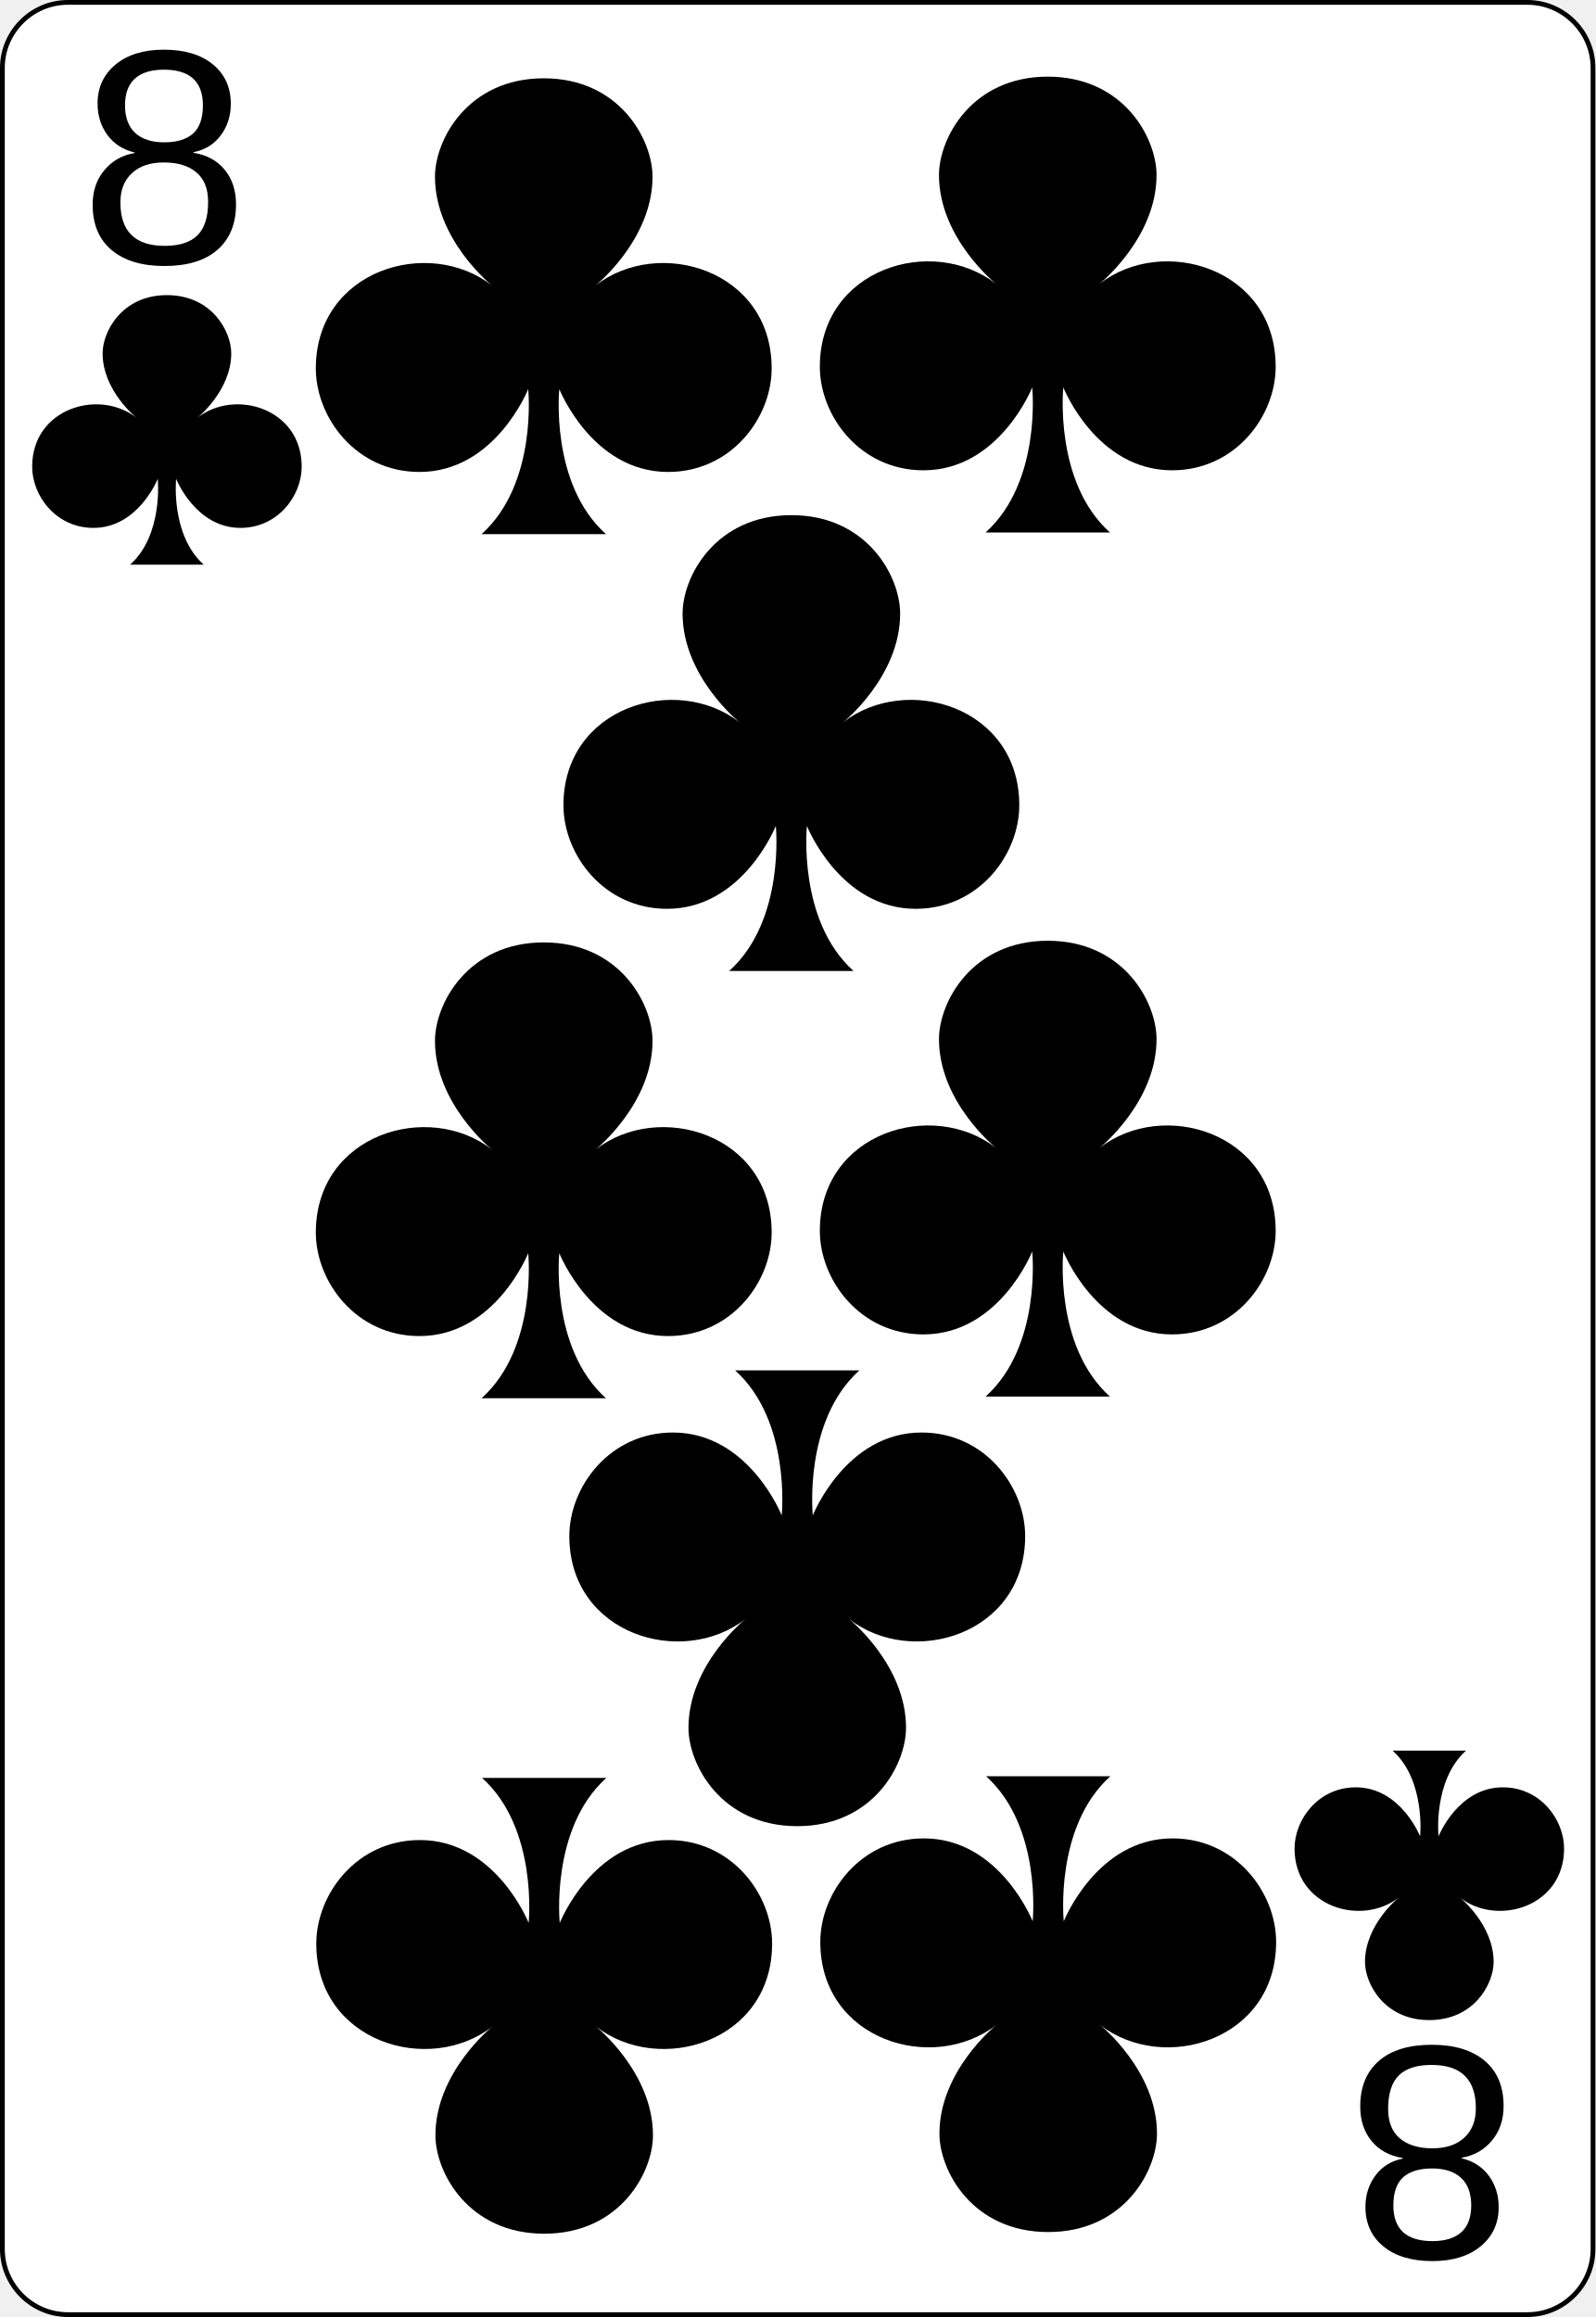
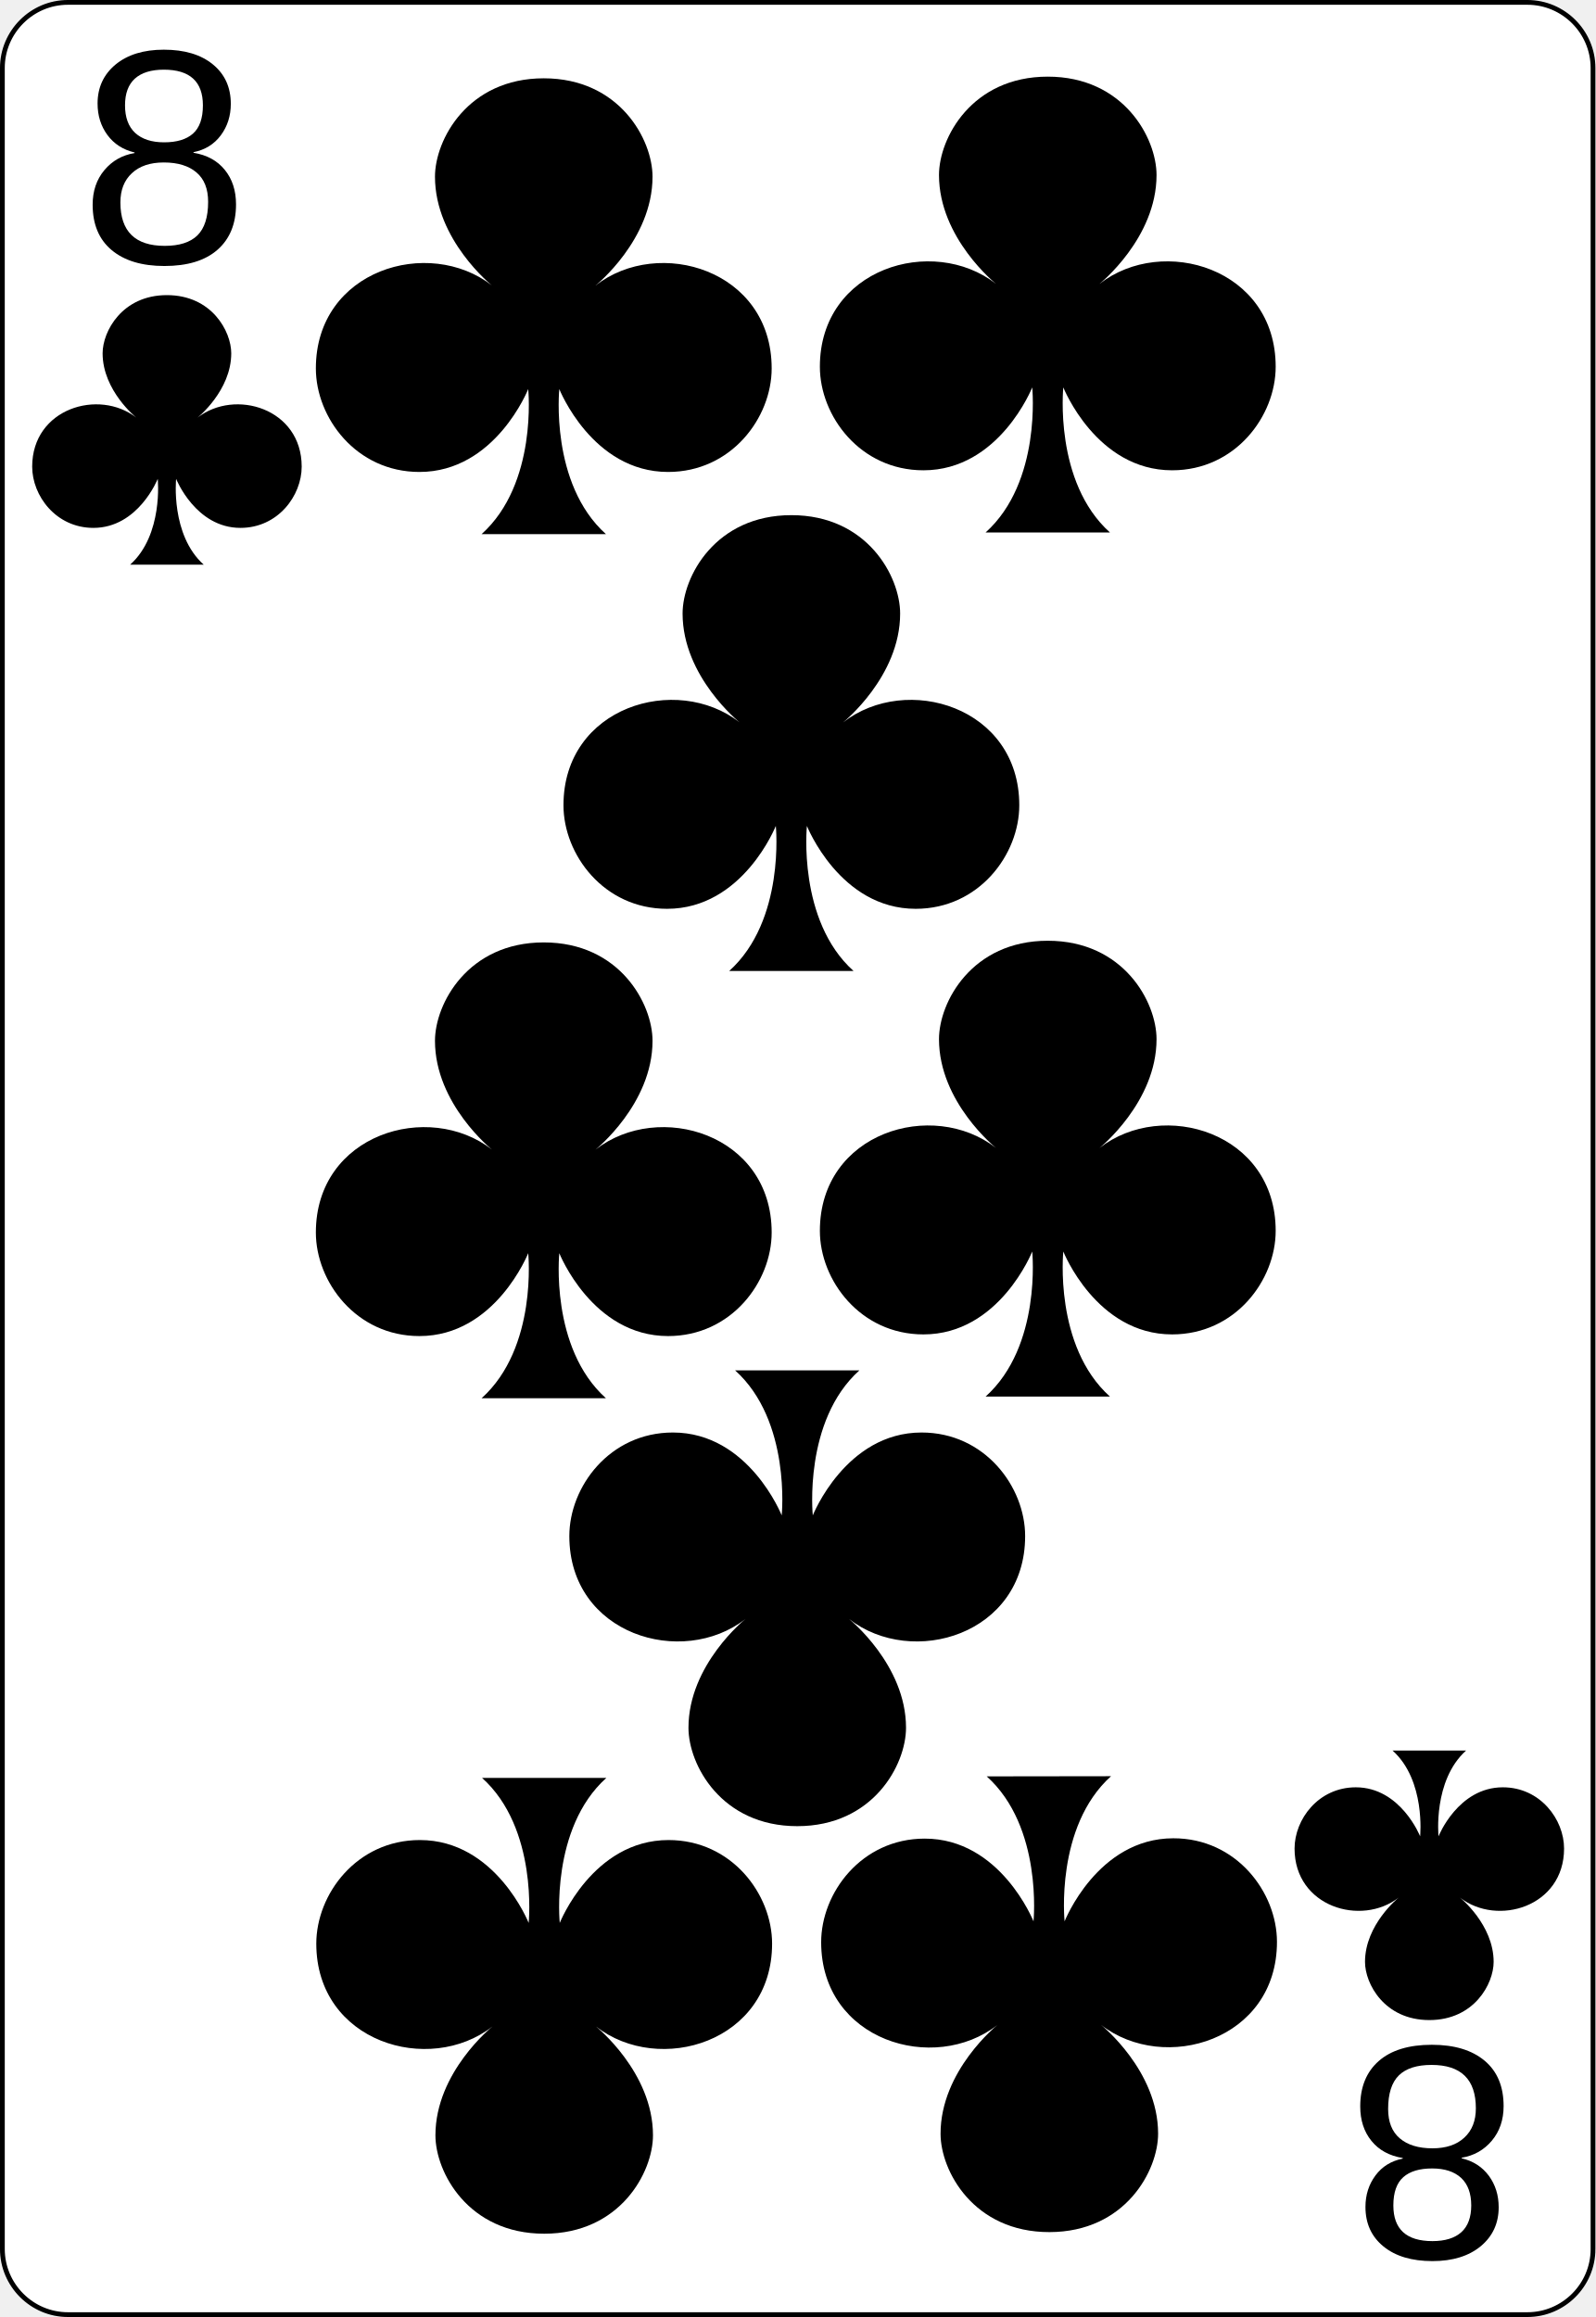
- <svg xmlns="http://www.w3.org/2000/svg" xmlns:xlink="http://www.w3.org/1999/xlink" width="167.087pt" height="242.667pt" viewBox="0 0 167.087 242.667" xml:space="preserve" id="svg2" version="1.1">
-   <defs id="defs41">
-     <radialGradient xlink:href="#linearGradient2984" id="radialGradient3760" cx="48.231" cy="18.138" fx="48.231" fy="18.138" r="9.5" gradientUnits="userSpaceOnUse" gradientTransform="matrix(-1.560526,0.01828294,-0.02684055,-2.290953,123.9838,58.80911)" />
-     <linearGradient id="linearGradient2984">
-       <stop style="stop-color:#000000;stop-opacity:1;" offset="0" id="stop2986" />
-       <stop style="stop-color:#000000;stop-opacity:0.656;" offset="1" id="stop2988" />
+ <svg xmlns="http://www.w3.org/2000/svg" xml:space="preserve" width="222.783" height="323.556" viewBox="0 0 167.087 242.667">
+   <defs>
+     <linearGradient id="a">
+       <stop offset="0" style="stop-color:#000;stop-opacity:1" />
+       <stop offset="1" style="stop-color:#000;stop-opacity:.656" />
    </linearGradient>
-     <radialGradient xlink:href="#linearGradient3784" id="radialGradient3792" cx="171.487" cy="511.223" fx="171.487" fy="511.223" r="81.903" gradientTransform="matrix(1.152989,-0.6739155,0.3948202,0.6754904,-233.6326,270.4008)" gradientUnits="userSpaceOnUse" />
-     <linearGradient id="linearGradient3784">
-       <stop style="stop-color:#ffffff;stop-opacity:0.534;" offset="0" id="stop3786" />
-       <stop style="stop-color:#000000;stop-opacity:0;" offset="1" id="stop3788" />
+     <linearGradient id="b">
+       <stop offset="0" style="stop-color:#fff;stop-opacity:.534" />
+       <stop offset="1" style="stop-color:#000;stop-opacity:0" />
    </linearGradient>
-     <radialGradient r="81.903" fy="511.223" fx="171.487" cy="511.223" cx="171.487" gradientTransform="matrix(1.152989,-0.6739155,0.3948202,0.6754904,-233.6326,270.4008)" gradientUnits="userSpaceOnUse" id="radialGradient3855" xlink:href="#linearGradient3784-4" />
-     <linearGradient id="linearGradient3784-4">
-       <stop style="stop-color:#ffffff;stop-opacity:0.519;" offset="0" id="stop3786-8" />
-       <stop style="stop-color:#000000;stop-opacity:0;" offset="1" id="stop3788-6" />
+     <linearGradient id="c">
+       <stop offset="0" style="stop-color:#fff;stop-opacity:.519" />
+       <stop offset="1" style="stop-color:#000;stop-opacity:0" />
    </linearGradient>
-     <radialGradient r="81.903" fy="461.841" fx="181.694" cy="461.841" cx="181.694" gradientTransform="matrix(1.152989,-0.6739155,0.3948202,0.6754904,-233.6326,270.4008)" gradientUnits="userSpaceOnUse" id="radialGradient3916" xlink:href="#linearGradient3784-3" />
-     <linearGradient id="linearGradient3784-3">
-       <stop style="stop-color:#ffffff;stop-opacity:0.702;" offset="0" id="stop3786-86" />
-       <stop style="stop-color:#000000;stop-opacity:0;" offset="1" id="stop3788-2" />
+     <linearGradient id="d">
+       <stop offset="0" style="stop-color:#fff;stop-opacity:.702" />
+       <stop offset="1" style="stop-color:#000;stop-opacity:0" />
    </linearGradient>
  </defs>
-   <g id="Layer_x0020_1" style="fill-rule:nonzero;clip-rule:nonzero;stroke:#000000;stroke-miterlimit:4;">
-     <path style="fill:#FFFFFF;stroke-width:0.5;" d="M166.837,235.548c0,3.777-3.087,6.869-6.871,6.869H7.111c-3.775,0-6.861-3.092-6.861-6.869V7.12C0.25,3.343,3.336,0.25,7.111,0.25h152.855    c3.784,0,6.871,3.093,6.871,6.87v228.428z" id="path5" />
-     <g style="stroke:none;" id="g7">
-       <g id="g9">
- 				
- 			</g>
-     </g>
-     <g id="g15">
- 			
- 		</g>
-     <g id="g19">
- 			
- 		</g>
-     <g style="stroke:none;" id="g23">
-       <g id="g25">
- 				
- 			</g>
-     </g>
-     <g style="stroke:none;" id="g31">
-       <g id="g33">
- 				
- 			</g>
-     </g>
+   <g style="fill-rule:nonzero;clip-rule:nonzero;stroke:#000;stroke-miterlimit:4">
+     <path d="M166.837 235.548c0 3.777-3.087 6.869-6.871 6.869H7.11c-3.775 0-6.861-3.092-6.861-6.87V7.12C.25 3.343 3.336.25 7.11.25h152.856c3.784 0 6.87 3.093 6.87 6.87v228.428z" style="fill:#fff;stroke-width:.5" />
  </g>
-   <text xml:space="preserve" style="font-size:32px;font-style:normal;font-weight:normal;line-height:125%;letter-spacing:0px;word-spacing:0px;fill:#000000;fill-opacity:1;stroke:none;font-family:Bitstream Vera Sans" x="8.311" y="27.548" id="text3788">
-     <tspan id="tspan3790" x="8.311" y="27.548" style="font-style:normal;font-variant:normal;font-weight:normal;font-stretch:normal;font-family:Arial;-inkscape-font-specification:Arial">8</tspan>
+   <text xml:space="preserve" x="8.311" y="27.548" style="font-size:32px;font-style:normal;font-weight:400;line-height:125%;letter-spacing:0;word-spacing:0;fill:#000;fill-opacity:1;stroke:none;font-family:Bitstream Vera Sans">
+     <tspan x="8.311" y="27.548" style="font-style:normal;font-variant:normal;font-weight:400;font-stretch:normal;font-family:Arial;-inkscape-font-specification:Arial">8</tspan>
  </text>
-   <g transform="matrix(1.485651,0,0,1.485651,-54.02466,10.01807)" id="layer1-1-4">
-     <path id="cl-9" d="m 50.291,22.698 c 0,0 2.375,-1.9 2.375,-4.534 0,-1.542 -1.369,-4.102 -4.534,-4.102 -3.165,0 -4.534,2.561 -4.534,4.102 0,2.634 2.375,4.534 2.375,4.534 -2.638,-2.055 -7.341,-0.652 -7.341,3.455 0,2.056 1.68,4.318 4.318,4.318 3.165,0 4.534,-3.455 4.534,-3.455 0,0 0.402,3.938 -1.943,6.046 h 5.182 c -2.345,-2.107 -1.943,-6.046 -1.943,-6.046 0,0 1.369,3.455 4.534,3.455 2.639,0 4.318,-2.263 4.318,-4.318 0,-4.107 -4.703,-5.51 -7.341,-3.455 z" style="fill:#000000" />
-   </g>
-   <text xml:space="preserve" style="font-size:32px;font-style:normal;font-weight:normal;line-height:125%;letter-spacing:0px;word-spacing:0px;fill:#000000;fill-opacity:1;stroke:none;font-family:Bitstream Vera Sans" x="-158.864" y="-214.467" id="text3788-8" transform="scale(-1,-1)">
-     <tspan id="tspan3790-7" x="-158.864" y="-214.467" style="font-style:normal;font-variant:normal;font-weight:normal;font-stretch:normal;font-family:Arial;-inkscape-font-specification:Arial">8</tspan>
+   <path d="M50.291 22.698s2.375-1.9 2.375-4.534c0-1.542-1.369-4.102-4.534-4.102s-4.534 2.561-4.534 4.102c0 2.634 2.375 4.534 2.375 4.534-2.638-2.055-7.34-.652-7.34 3.455 0 2.056 1.68 4.318 4.317 4.318 3.165 0 4.534-3.455 4.534-3.455s.402 3.938-1.943 6.046h5.182c-2.345-2.107-1.943-6.046-1.943-6.046s1.37 3.455 4.534 3.455c2.64 0 4.318-2.263 4.318-4.318 0-4.107-4.703-5.51-7.34-3.455z" style="fill:#000" transform="translate(-54.025 10.018) scale(1.48565)" />
+   <text xml:space="preserve" x="-158.864" y="-214.467" style="font-size:32px;font-style:normal;font-weight:400;line-height:125%;letter-spacing:0;word-spacing:0;fill:#000;fill-opacity:1;stroke:none;font-family:Bitstream Vera Sans" transform="scale(-1)">
+     <tspan x="-158.864" y="-214.467" style="font-style:normal;font-variant:normal;font-weight:400;font-stretch:normal;font-family:Arial;-inkscape-font-specification:Arial">8</tspan>
  </text>
-   <g transform="matrix(-1.485651,0,0,-1.485651,221.1992,232.4618)" id="layer1-1-4-1">
-     <path id="cl-9-7" d="m 50.291,22.698 c 0,0 2.375,-1.9 2.375,-4.534 0,-1.542 -1.369,-4.102 -4.534,-4.102 -3.165,0 -4.534,2.561 -4.534,4.102 0,2.634 2.375,4.534 2.375,4.534 -2.638,-2.055 -7.341,-0.652 -7.341,3.455 0,2.056 1.68,4.318 4.318,4.318 3.165,0 4.534,-3.455 4.534,-3.455 0,0 0.402,3.938 -1.943,6.046 h 5.182 c -2.345,-2.107 -1.943,-6.046 -1.943,-6.046 0,0 1.369,3.455 4.534,3.455 2.639,0 4.318,-2.263 4.318,-4.318 0,-4.107 -4.703,-5.51 -7.341,-3.455 z" style="fill:#000000" />
-   </g>
-   <g transform="matrix(2.512578,0,0,2.512578,-63.98839,-27.13112)" id="layer1-1-4-8">
-     <path id="cl-9-8" d="m 50.291,22.698 c 0,0 2.375,-1.9 2.375,-4.534 0,-1.542 -1.369,-4.102 -4.534,-4.102 -3.165,0 -4.534,2.561 -4.534,4.102 0,2.634 2.375,4.534 2.375,4.534 -2.638,-2.055 -7.341,-0.652 -7.341,3.455 0,2.056 1.68,4.318 4.318,4.318 3.165,0 4.534,-3.455 4.534,-3.455 0,0 0.402,3.938 -1.943,6.046 h 5.182 c -2.345,-2.107 -1.943,-6.046 -1.943,-6.046 0,0 1.369,3.455 4.534,3.455 2.639,0 4.318,-2.263 4.318,-4.318 0,-4.107 -4.703,-5.51 -7.341,-3.455 z" style="fill:#000000" />
-   </g>
-   <g transform="matrix(-2.512578,0,0,-2.512578,177.9295,269.2751)" id="layer1-1-4-8-0">
-     <path id="cl-9-8-6" d="m 50.291,22.698 c 0,0 2.375,-1.9 2.375,-4.534 0,-1.542 -1.369,-4.102 -4.534,-4.102 -3.165,0 -4.534,2.561 -4.534,4.102 0,2.634 2.375,4.534 2.375,4.534 -2.638,-2.055 -7.341,-0.652 -7.341,3.455 0,2.056 1.68,4.318 4.318,4.318 3.165,0 4.534,-3.455 4.534,-3.455 0,0 0.402,3.938 -1.943,6.046 h 5.182 c -2.345,-2.107 -1.943,-6.046 -1.943,-6.046 0,0 1.369,3.455 4.534,3.455 2.639,0 4.318,-2.263 4.318,-4.318 0,-4.107 -4.703,-5.51 -7.341,-3.455 z" style="fill:#000000" />
-   </g>
-   <g transform="matrix(2.512578,0,0,2.512578,-63.98839,63.36968)" id="layer1-1-4-8-2">
-     <path id="cl-9-8-0" d="m 50.291,22.698 c 0,0 2.375,-1.9 2.375,-4.534 0,-1.542 -1.369,-4.102 -4.534,-4.102 -3.165,0 -4.534,2.561 -4.534,4.102 0,2.634 2.375,4.534 2.375,4.534 -2.638,-2.055 -7.341,-0.652 -7.341,3.455 0,2.056 1.68,4.318 4.318,4.318 3.165,0 4.534,-3.455 4.534,-3.455 0,0 0.402,3.938 -1.943,6.046 h 5.182 c -2.345,-2.107 -1.943,-6.046 -1.943,-6.046 0,0 1.369,3.455 4.534,3.455 2.639,0 4.318,-2.263 4.318,-4.318 0,-4.107 -4.703,-5.51 -7.341,-3.455 z" style="fill:#000000" />
-   </g>
-   <g transform="matrix(2.512578,0,0,2.512578,-11.20333,-27.30484)" id="layer1-1-4-8-8">
-     <path id="cl-9-8-9" d="m 50.291,22.698 c 0,0 2.375,-1.9 2.375,-4.534 0,-1.542 -1.369,-4.102 -4.534,-4.102 -3.165,0 -4.534,2.561 -4.534,4.102 0,2.634 2.375,4.534 2.375,4.534 -2.638,-2.055 -7.341,-0.652 -7.341,3.455 0,2.056 1.68,4.318 4.318,4.318 3.165,0 4.534,-3.455 4.534,-3.455 0,0 0.402,3.938 -1.943,6.046 h 5.182 c -2.345,-2.107 -1.943,-6.046 -1.943,-6.046 0,0 1.369,3.455 4.534,3.455 2.639,0 4.318,-2.263 4.318,-4.318 0,-4.107 -4.703,-5.51 -7.341,-3.455 z" style="fill:#000000" />
-   </g>
-   <g transform="matrix(-2.512578,0,0,-2.512578,230.7146,269.1014)" id="layer1-1-4-8-0-2">
-     <path id="cl-9-8-6-6" d="m 50.291,22.698 c 0,0 2.375,-1.9 2.375,-4.534 0,-1.542 -1.369,-4.102 -4.534,-4.102 -3.165,0 -4.534,2.561 -4.534,4.102 0,2.634 2.375,4.534 2.375,4.534 -2.638,-2.055 -7.341,-0.652 -7.341,3.455 0,2.056 1.68,4.318 4.318,4.318 3.165,0 4.534,-3.455 4.534,-3.455 0,0 0.402,3.938 -1.943,6.046 h 5.182 c -2.345,-2.107 -1.943,-6.046 -1.943,-6.046 0,0 1.369,3.455 4.534,3.455 2.639,0 4.318,-2.263 4.318,-4.318 0,-4.107 -4.703,-5.51 -7.341,-3.455 z" style="fill:#000000" />
-   </g>
-   <g transform="matrix(2.512578,0,0,2.512578,-11.20333,63.19596)" id="layer1-1-4-8-2-6">
-     <path id="cl-9-8-0-4" d="m 50.291,22.698 c 0,0 2.375,-1.9 2.375,-4.534 0,-1.542 -1.369,-4.102 -4.534,-4.102 -3.165,0 -4.534,2.561 -4.534,4.102 0,2.634 2.375,4.534 2.375,4.534 -2.638,-2.055 -7.341,-0.652 -7.341,3.455 0,2.056 1.68,4.318 4.318,4.318 3.165,0 4.534,-3.455 4.534,-3.455 0,0 0.402,3.938 -1.943,6.046 h 5.182 c -2.345,-2.107 -1.943,-6.046 -1.943,-6.046 0,0 1.369,3.455 4.534,3.455 2.639,0 4.318,-2.263 4.318,-4.318 0,-4.107 -4.703,-5.51 -7.341,-3.455 z" style="fill:#000000" />
-   </g>
-   <g transform="matrix(2.512578,0,0,2.512578,-38.0557,18.62236)" id="layer1-1-4-8-6">
-     <path id="cl-9-8-8" d="m 50.291,22.698 c 0,0 2.375,-1.9 2.375,-4.534 0,-1.542 -1.369,-4.102 -4.534,-4.102 -3.165,0 -4.534,2.561 -4.534,4.102 0,2.634 2.375,4.534 2.375,4.534 -2.638,-2.055 -7.341,-0.652 -7.341,3.455 0,2.056 1.68,4.318 4.318,4.318 3.165,0 4.534,-3.455 4.534,-3.455 0,0 0.402,3.938 -1.943,6.046 h 5.182 c -2.345,-2.107 -1.943,-6.046 -1.943,-6.046 0,0 1.369,3.455 4.534,3.455 2.639,0 4.318,-2.263 4.318,-4.318 0,-4.107 -4.703,-5.51 -7.341,-3.455 z" style="fill:#000000" />
-   </g>
-   <g transform="matrix(-2.512578,0,0,-2.512578,204.4313,226.5922)" id="layer1-1-4-8-6-8">
-     <path id="cl-9-8-8-8" d="m 50.291,22.698 c 0,0 2.375,-1.9 2.375,-4.534 0,-1.542 -1.369,-4.102 -4.534,-4.102 -3.165,0 -4.534,2.561 -4.534,4.102 0,2.634 2.375,4.534 2.375,4.534 -2.638,-2.055 -7.341,-0.652 -7.341,3.455 0,2.056 1.68,4.318 4.318,4.318 3.165,0 4.534,-3.455 4.534,-3.455 0,0 0.402,3.938 -1.943,6.046 h 5.182 c -2.345,-2.107 -1.943,-6.046 -1.943,-6.046 0,0 1.369,3.455 4.534,3.455 2.639,0 4.318,-2.263 4.318,-4.318 0,-4.107 -4.703,-5.51 -7.341,-3.455 z" style="fill:#000000" />
-   </g>
+   <path d="M50.291 22.698s2.375-1.9 2.375-4.534c0-1.542-1.369-4.102-4.534-4.102s-4.534 2.561-4.534 4.102c0 2.634 2.375 4.534 2.375 4.534-2.638-2.055-7.34-.652-7.34 3.455 0 2.056 1.68 4.318 4.317 4.318 3.165 0 4.534-3.455 4.534-3.455s.402 3.938-1.943 6.046h5.182c-2.345-2.107-1.943-6.046-1.943-6.046s1.37 3.455 4.534 3.455c2.64 0 4.318-2.263 4.318-4.318 0-4.107-4.703-5.51-7.34-3.455z" style="fill:#000" transform="rotate(180 110.6 116.23) scale(1.48565)" />
+   <path d="M50.291 22.698s2.375-1.9 2.375-4.534c0-1.542-1.369-4.102-4.534-4.102s-4.534 2.561-4.534 4.102c0 2.634 2.375 4.534 2.375 4.534-2.638-2.055-7.34-.652-7.34 3.455 0 2.056 1.68 4.318 4.317 4.318 3.165 0 4.534-3.455 4.534-3.455s.402 3.938-1.943 6.046h5.182c-2.345-2.107-1.943-6.046-1.943-6.046s1.37 3.455 4.534 3.455c2.64 0 4.318-2.263 4.318-4.318 0-4.107-4.703-5.51-7.34-3.455z" style="fill:#000" transform="matrix(2.51258 0 0 2.51258 -63.988 -27.131)" />
+   <path d="M50.291 22.698s2.375-1.9 2.375-4.534c0-1.542-1.369-4.102-4.534-4.102s-4.534 2.561-4.534 4.102c0 2.634 2.375 4.534 2.375 4.534-2.638-2.055-7.34-.652-7.34 3.455 0 2.056 1.68 4.318 4.317 4.318 3.165 0 4.534-3.455 4.534-3.455s.402 3.938-1.943 6.046h5.182c-2.345-2.107-1.943-6.046-1.943-6.046s1.37 3.455 4.534 3.455c2.64 0 4.318-2.263 4.318-4.318 0-4.107-4.703-5.51-7.34-3.455z" style="fill:#000" transform="matrix(-2.51258 0 0 -2.51258 177.93 269.275)" />
+   <path d="M50.291 22.698s2.375-1.9 2.375-4.534c0-1.542-1.369-4.102-4.534-4.102s-4.534 2.561-4.534 4.102c0 2.634 2.375 4.534 2.375 4.534-2.638-2.055-7.34-.652-7.34 3.455 0 2.056 1.68 4.318 4.317 4.318 3.165 0 4.534-3.455 4.534-3.455s.402 3.938-1.943 6.046h5.182c-2.345-2.107-1.943-6.046-1.943-6.046s1.37 3.455 4.534 3.455c2.64 0 4.318-2.263 4.318-4.318 0-4.107-4.703-5.51-7.34-3.455z" style="fill:#000" transform="matrix(2.51258 0 0 2.51258 -63.988 63.37)" />
+   <path d="M50.291 22.698s2.375-1.9 2.375-4.534c0-1.542-1.369-4.102-4.534-4.102s-4.534 2.561-4.534 4.102c0 2.634 2.375 4.534 2.375 4.534-2.638-2.055-7.34-.652-7.34 3.455 0 2.056 1.68 4.318 4.317 4.318 3.165 0 4.534-3.455 4.534-3.455s.402 3.938-1.943 6.046h5.182c-2.345-2.107-1.943-6.046-1.943-6.046s1.37 3.455 4.534 3.455c2.64 0 4.318-2.263 4.318-4.318 0-4.107-4.703-5.51-7.34-3.455z" style="fill:#000" transform="matrix(2.51258 0 0 2.51258 -11.203 -27.305)" />
+   <path d="M50.291 22.698s2.375-1.9 2.375-4.534c0-1.542-1.369-4.102-4.534-4.102s-4.534 2.561-4.534 4.102c0 2.634 2.375 4.534 2.375 4.534-2.638-2.055-7.34-.652-7.34 3.455 0 2.056 1.68 4.318 4.317 4.318 3.165 0 4.534-3.455 4.534-3.455s.402 3.938-1.943 6.046h5.182c-2.345-2.107-1.943-6.046-1.943-6.046s1.37 3.455 4.534 3.455c2.64 0 4.318-2.263 4.318-4.318 0-4.107-4.703-5.51-7.34-3.455z" style="fill:#000" transform="rotate(179.924 115.357 134.55) scale(2.51258)" />
+   <path d="M50.291 22.698s2.375-1.9 2.375-4.534c0-1.542-1.369-4.102-4.534-4.102s-4.534 2.561-4.534 4.102c0 2.634 2.375 4.534 2.375 4.534-2.638-2.055-7.34-.652-7.34 3.455 0 2.056 1.68 4.318 4.317 4.318 3.165 0 4.534-3.455 4.534-3.455s.402 3.938-1.943 6.046h5.182c-2.345-2.107-1.943-6.046-1.943-6.046s1.37 3.455 4.534 3.455c2.64 0 4.318-2.263 4.318-4.318 0-4.107-4.703-5.51-7.34-3.455z" style="fill:#000" transform="matrix(2.51258 0 0 2.51258 -11.203 63.196)" />
+   <path d="M50.291 22.698s2.375-1.9 2.375-4.534c0-1.542-1.369-4.102-4.534-4.102s-4.534 2.561-4.534 4.102c0 2.634 2.375 4.534 2.375 4.534-2.638-2.055-7.34-.652-7.34 3.455 0 2.056 1.68 4.318 4.317 4.318 3.165 0 4.534-3.455 4.534-3.455s.402 3.938-1.943 6.046h5.182c-2.345-2.107-1.943-6.046-1.943-6.046s1.37 3.455 4.534 3.455c2.64 0 4.318-2.263 4.318-4.318 0-4.107-4.703-5.51-7.34-3.455z" style="fill:#000" transform="matrix(2.51258 0 0 2.51258 -38.056 18.622)" />
+   <path d="M50.291 22.698s2.375-1.9 2.375-4.534c0-1.542-1.369-4.102-4.534-4.102s-4.534 2.561-4.534 4.102c0 2.634 2.375 4.534 2.375 4.534-2.638-2.055-7.34-.652-7.34 3.455 0 2.056 1.68 4.318 4.317 4.318 3.165 0 4.534-3.455 4.534-3.455s.402 3.938-1.943 6.046h5.182c-2.345-2.107-1.943-6.046-1.943-6.046s1.37 3.455 4.534 3.455c2.64 0 4.318-2.263 4.318-4.318 0-4.107-4.703-5.51-7.34-3.455z" style="fill:#000" transform="matrix(-2.51258 0 0 -2.51258 204.431 226.592)" />
</svg>
